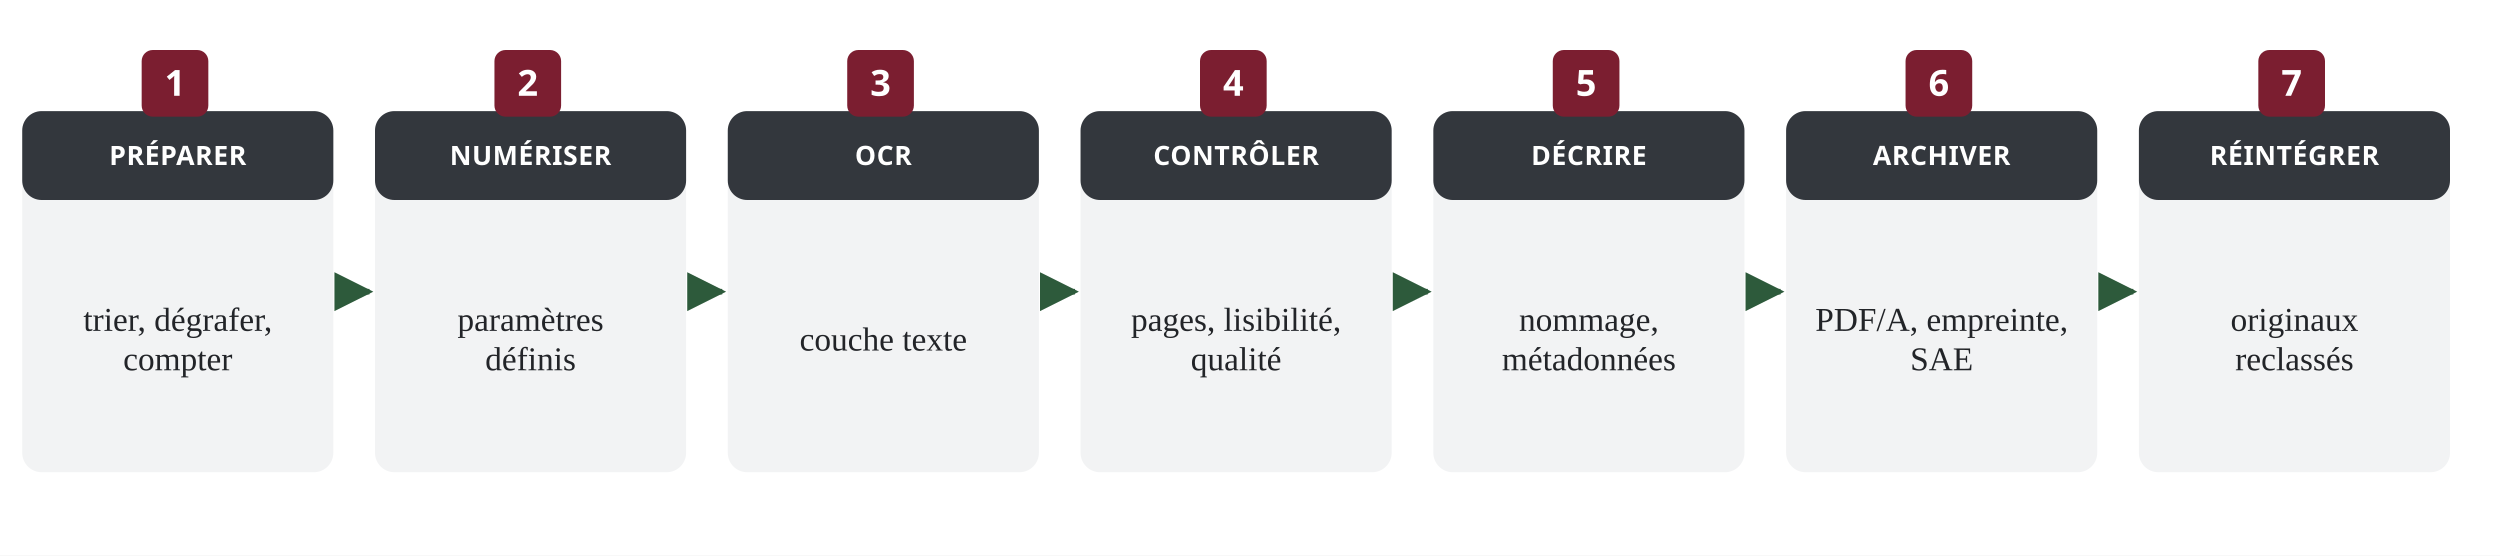
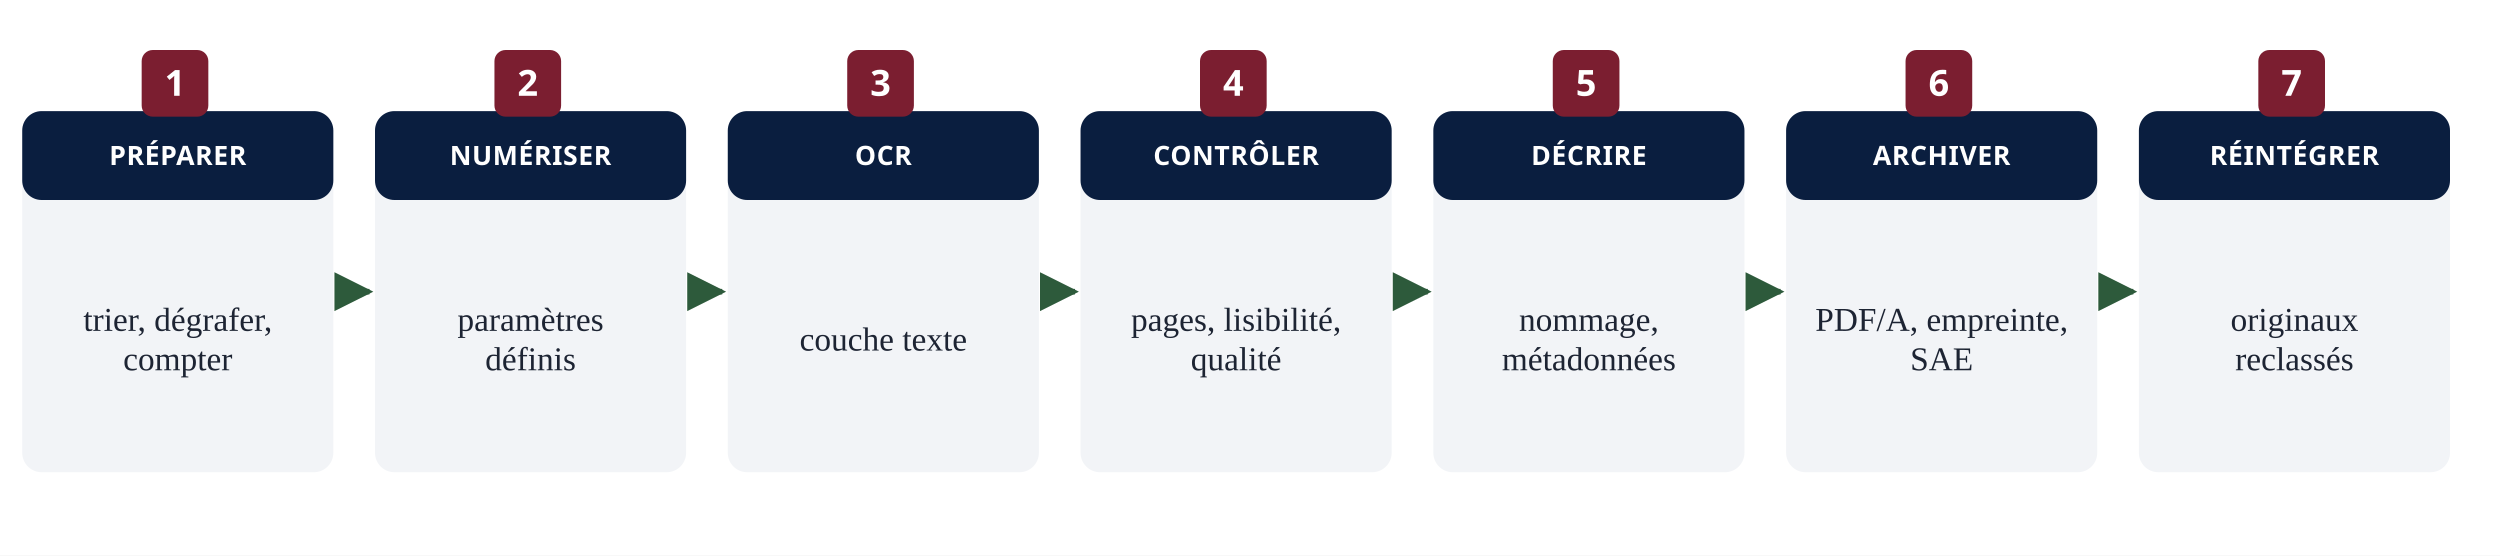
<svg xmlns="http://www.w3.org/2000/svg" viewBox="0 0 900 200" width="900" height="200">
  <defs>
    <marker id="ar" viewBox="0 0 10 10" refX="9" refY="5" markerWidth="7" markerHeight="7" orient="auto-start-reverse">
-       <path d="M0 0L10 5L0 10z" fill="#33373D" />
+       <path d="M0 0L10 5L0 10z" fill="#0A1E3F" />
    </marker>
    <marker id="arg" viewBox="0 0 10 10" refX="9" refY="5" markerWidth="7" markerHeight="7" orient="auto-start-reverse">
      <path d="M0 0L10 5L0 10z" fill="#2D5A3B" />
    </marker>
  </defs>
  <rect width="900" height="200" fill="white" />
-   <rect x="8" y="40" width="112" height="130" rx="7" fill="#F2F3F4" stroke="none" stroke-width="1" />
-   <rect x="8" y="40" width="112" height="32" rx="7" fill="#33373D" stroke="none" stroke-width="1" />
+   <rect x="8" y="40" width="112" height="130" rx="7" fill="#F2F4F7" stroke="none" stroke-width="1" />
+   <rect x="8" y="40" width="112" height="32" rx="7" fill="#0A1E3F" stroke="none" stroke-width="1" />
  <text x="64" y="59.4" font-family="Montserrat" font-size="9.6" font-weight="800" fill="white" text-anchor="middle" letter-spacing="0.2">PRÉPARER</text>
  <rect x="51" y="18" width="24" height="24" rx="4" fill="#7B1E30" stroke="none" stroke-width="1" />
  <text x="63.0" y="34.5" font-family="Montserrat" font-size="13" font-weight="800" fill="white" text-anchor="middle" letter-spacing="0">1</text>
-   <text x="64" y="119.1" font-family="Source Sans 3" font-size="12" font-weight="400" fill="#222428" text-anchor="middle" letter-spacing="0">trier, dégrafer,</text>
-   <text x="64" y="133.3" font-family="Source Sans 3" font-size="12" font-weight="400" fill="#222428" text-anchor="middle" letter-spacing="0">compter</text>
+   <text x="64" y="119.1" font-family="Source Sans 3" font-size="12" font-weight="400" fill="#1D2433" text-anchor="middle" letter-spacing="0">trier, dégrafer,</text>
+   <text x="64" y="133.3" font-family="Source Sans 3" font-size="12" font-weight="400" fill="#1D2433" text-anchor="middle" letter-spacing="0">compter</text>
  <line x1="121" y1="105" x2="133" y2="105" stroke="#2D5A3B" stroke-width="2" marker-end="url(#arg)" />
-   <rect x="135" y="40" width="112" height="130" rx="7" fill="#F2F3F4" stroke="none" stroke-width="1" />
-   <rect x="135" y="40" width="112" height="32" rx="7" fill="#33373D" stroke="none" stroke-width="1" />
+   <rect x="135" y="40" width="112" height="130" rx="7" fill="#F2F4F7" stroke="none" stroke-width="1" />
+   <rect x="135" y="40" width="112" height="32" rx="7" fill="#0A1E3F" stroke="none" stroke-width="1" />
  <text x="191" y="59.4" font-family="Montserrat" font-size="9.6" font-weight="800" fill="white" text-anchor="middle" letter-spacing="0.2">NUMÉRISER</text>
  <rect x="178" y="18" width="24" height="24" rx="4" fill="#7B1E30" stroke="none" stroke-width="1" />
  <text x="190.0" y="34.5" font-family="Montserrat" font-size="13" font-weight="800" fill="white" text-anchor="middle" letter-spacing="0">2</text>
-   <text x="191" y="119.1" font-family="Source Sans 3" font-size="12" font-weight="400" fill="#222428" text-anchor="middle" letter-spacing="0">paramètres</text>
-   <text x="191" y="133.3" font-family="Source Sans 3" font-size="12" font-weight="400" fill="#222428" text-anchor="middle" letter-spacing="0">définis</text>
+   <text x="191" y="119.1" font-family="Source Sans 3" font-size="12" font-weight="400" fill="#1D2433" text-anchor="middle" letter-spacing="0">paramètres</text>
+   <text x="191" y="133.3" font-family="Source Sans 3" font-size="12" font-weight="400" fill="#1D2433" text-anchor="middle" letter-spacing="0">définis</text>
  <line x1="248" y1="105" x2="260" y2="105" stroke="#2D5A3B" stroke-width="2" marker-end="url(#arg)" />
-   <rect x="262" y="40" width="112" height="130" rx="7" fill="#F2F3F4" stroke="none" stroke-width="1" />
-   <rect x="262" y="40" width="112" height="32" rx="7" fill="#33373D" stroke="none" stroke-width="1" />
+   <rect x="262" y="40" width="112" height="130" rx="7" fill="#F2F4F7" stroke="none" stroke-width="1" />
+   <rect x="262" y="40" width="112" height="32" rx="7" fill="#0A1E3F" stroke="none" stroke-width="1" />
  <text x="318" y="59.4" font-family="Montserrat" font-size="9.6" font-weight="800" fill="white" text-anchor="middle" letter-spacing="0.2">OCR</text>
  <rect x="305" y="18" width="24" height="24" rx="4" fill="#7B1E30" stroke="none" stroke-width="1" />
  <text x="317.0" y="34.5" font-family="Montserrat" font-size="13" font-weight="800" fill="white" text-anchor="middle" letter-spacing="0">3</text>
-   <text x="318" y="126.2" font-family="Source Sans 3" font-size="12" font-weight="400" fill="#222428" text-anchor="middle" letter-spacing="0">couche texte</text>
+   <text x="318" y="126.2" font-family="Source Sans 3" font-size="12" font-weight="400" fill="#1D2433" text-anchor="middle" letter-spacing="0">couche texte</text>
  <line x1="375" y1="105" x2="387" y2="105" stroke="#2D5A3B" stroke-width="2" marker-end="url(#arg)" />
-   <rect x="389" y="40" width="112" height="130" rx="7" fill="#F2F3F4" stroke="none" stroke-width="1" />
-   <rect x="389" y="40" width="112" height="32" rx="7" fill="#33373D" stroke="none" stroke-width="1" />
+   <rect x="389" y="40" width="112" height="130" rx="7" fill="#F2F4F7" stroke="none" stroke-width="1" />
+   <rect x="389" y="40" width="112" height="32" rx="7" fill="#0A1E3F" stroke="none" stroke-width="1" />
  <text x="445" y="59.4" font-family="Montserrat" font-size="9.6" font-weight="800" fill="white" text-anchor="middle" letter-spacing="0.2">CONTRÔLER</text>
  <rect x="432" y="18" width="24" height="24" rx="4" fill="#7B1E30" stroke="none" stroke-width="1" />
  <text x="444.0" y="34.5" font-family="Montserrat" font-size="13" font-weight="800" fill="white" text-anchor="middle" letter-spacing="0">4</text>
-   <text x="445" y="119.1" font-family="Source Sans 3" font-size="12" font-weight="400" fill="#222428" text-anchor="middle" letter-spacing="0">pages, lisibilité,</text>
-   <text x="445" y="133.3" font-family="Source Sans 3" font-size="12" font-weight="400" fill="#222428" text-anchor="middle" letter-spacing="0">qualité</text>
+   <text x="445" y="119.1" font-family="Source Sans 3" font-size="12" font-weight="400" fill="#1D2433" text-anchor="middle" letter-spacing="0">pages, lisibilité,</text>
+   <text x="445" y="133.3" font-family="Source Sans 3" font-size="12" font-weight="400" fill="#1D2433" text-anchor="middle" letter-spacing="0">qualité</text>
  <line x1="502" y1="105" x2="514" y2="105" stroke="#2D5A3B" stroke-width="2" marker-end="url(#arg)" />
-   <rect x="516" y="40" width="112" height="130" rx="7" fill="#F2F3F4" stroke="none" stroke-width="1" />
-   <rect x="516" y="40" width="112" height="32" rx="7" fill="#33373D" stroke="none" stroke-width="1" />
+   <rect x="516" y="40" width="112" height="130" rx="7" fill="#F2F4F7" stroke="none" stroke-width="1" />
+   <rect x="516" y="40" width="112" height="32" rx="7" fill="#0A1E3F" stroke="none" stroke-width="1" />
  <text x="572" y="59.4" font-family="Montserrat" font-size="9.6" font-weight="800" fill="white" text-anchor="middle" letter-spacing="0.2">DÉCRIRE</text>
  <rect x="559" y="18" width="24" height="24" rx="4" fill="#7B1E30" stroke="none" stroke-width="1" />
  <text x="571.0" y="34.5" font-family="Montserrat" font-size="13" font-weight="800" fill="white" text-anchor="middle" letter-spacing="0">5</text>
-   <text x="572" y="119.1" font-family="Source Sans 3" font-size="12" font-weight="400" fill="#222428" text-anchor="middle" letter-spacing="0">nommage,</text>
-   <text x="572" y="133.3" font-family="Source Sans 3" font-size="12" font-weight="400" fill="#222428" text-anchor="middle" letter-spacing="0">métadonnées</text>
+   <text x="572" y="119.1" font-family="Source Sans 3" font-size="12" font-weight="400" fill="#1D2433" text-anchor="middle" letter-spacing="0">nommage,</text>
+   <text x="572" y="133.3" font-family="Source Sans 3" font-size="12" font-weight="400" fill="#1D2433" text-anchor="middle" letter-spacing="0">métadonnées</text>
  <line x1="629" y1="105" x2="641" y2="105" stroke="#2D5A3B" stroke-width="2" marker-end="url(#arg)" />
-   <rect x="643" y="40" width="112" height="130" rx="7" fill="#F2F3F4" stroke="none" stroke-width="1" />
-   <rect x="643" y="40" width="112" height="32" rx="7" fill="#33373D" stroke="none" stroke-width="1" />
+   <rect x="643" y="40" width="112" height="130" rx="7" fill="#F2F4F7" stroke="none" stroke-width="1" />
+   <rect x="643" y="40" width="112" height="32" rx="7" fill="#0A1E3F" stroke="none" stroke-width="1" />
  <text x="699" y="59.4" font-family="Montserrat" font-size="9.6" font-weight="800" fill="white" text-anchor="middle" letter-spacing="0.2">ARCHIVER</text>
  <rect x="686" y="18" width="24" height="24" rx="4" fill="#7B1E30" stroke="none" stroke-width="1" />
  <text x="698.0" y="34.5" font-family="Montserrat" font-size="13" font-weight="800" fill="white" text-anchor="middle" letter-spacing="0">6</text>
-   <text x="699" y="119.1" font-family="Source Sans 3" font-size="12" font-weight="400" fill="#222428" text-anchor="middle" letter-spacing="0">PDF/A, empreinte,</text>
-   <text x="699" y="133.3" font-family="Source Sans 3" font-size="12" font-weight="400" fill="#222428" text-anchor="middle" letter-spacing="0">SAE</text>
+   <text x="699" y="119.1" font-family="Source Sans 3" font-size="12" font-weight="400" fill="#1D2433" text-anchor="middle" letter-spacing="0">PDF/A, empreinte,</text>
+   <text x="699" y="133.3" font-family="Source Sans 3" font-size="12" font-weight="400" fill="#1D2433" text-anchor="middle" letter-spacing="0">SAE</text>
  <line x1="756" y1="105" x2="768" y2="105" stroke="#2D5A3B" stroke-width="2" marker-end="url(#arg)" />
-   <rect x="770" y="40" width="112" height="130" rx="7" fill="#F2F3F4" stroke="none" stroke-width="1" />
-   <rect x="770" y="40" width="112" height="32" rx="7" fill="#33373D" stroke="none" stroke-width="1" />
+   <rect x="770" y="40" width="112" height="130" rx="7" fill="#F2F4F7" stroke="none" stroke-width="1" />
+   <rect x="770" y="40" width="112" height="32" rx="7" fill="#0A1E3F" stroke="none" stroke-width="1" />
  <text x="826" y="59.4" font-family="Montserrat" font-size="9.6" font-weight="800" fill="white" text-anchor="middle" letter-spacing="0.2">RÉINTÉGRER</text>
  <rect x="813" y="18" width="24" height="24" rx="4" fill="#7B1E30" stroke="none" stroke-width="1" />
  <text x="825.0" y="34.5" font-family="Montserrat" font-size="13" font-weight="800" fill="white" text-anchor="middle" letter-spacing="0">7</text>
-   <text x="826" y="119.1" font-family="Source Sans 3" font-size="12" font-weight="400" fill="#222428" text-anchor="middle" letter-spacing="0">originaux</text>
-   <text x="826" y="133.3" font-family="Source Sans 3" font-size="12" font-weight="400" fill="#222428" text-anchor="middle" letter-spacing="0">reclassés</text>
+   <text x="826" y="119.1" font-family="Source Sans 3" font-size="12" font-weight="400" fill="#1D2433" text-anchor="middle" letter-spacing="0">originaux</text>
+   <text x="826" y="133.3" font-family="Source Sans 3" font-size="12" font-weight="400" fill="#1D2433" text-anchor="middle" letter-spacing="0">reclassés</text>
</svg>
